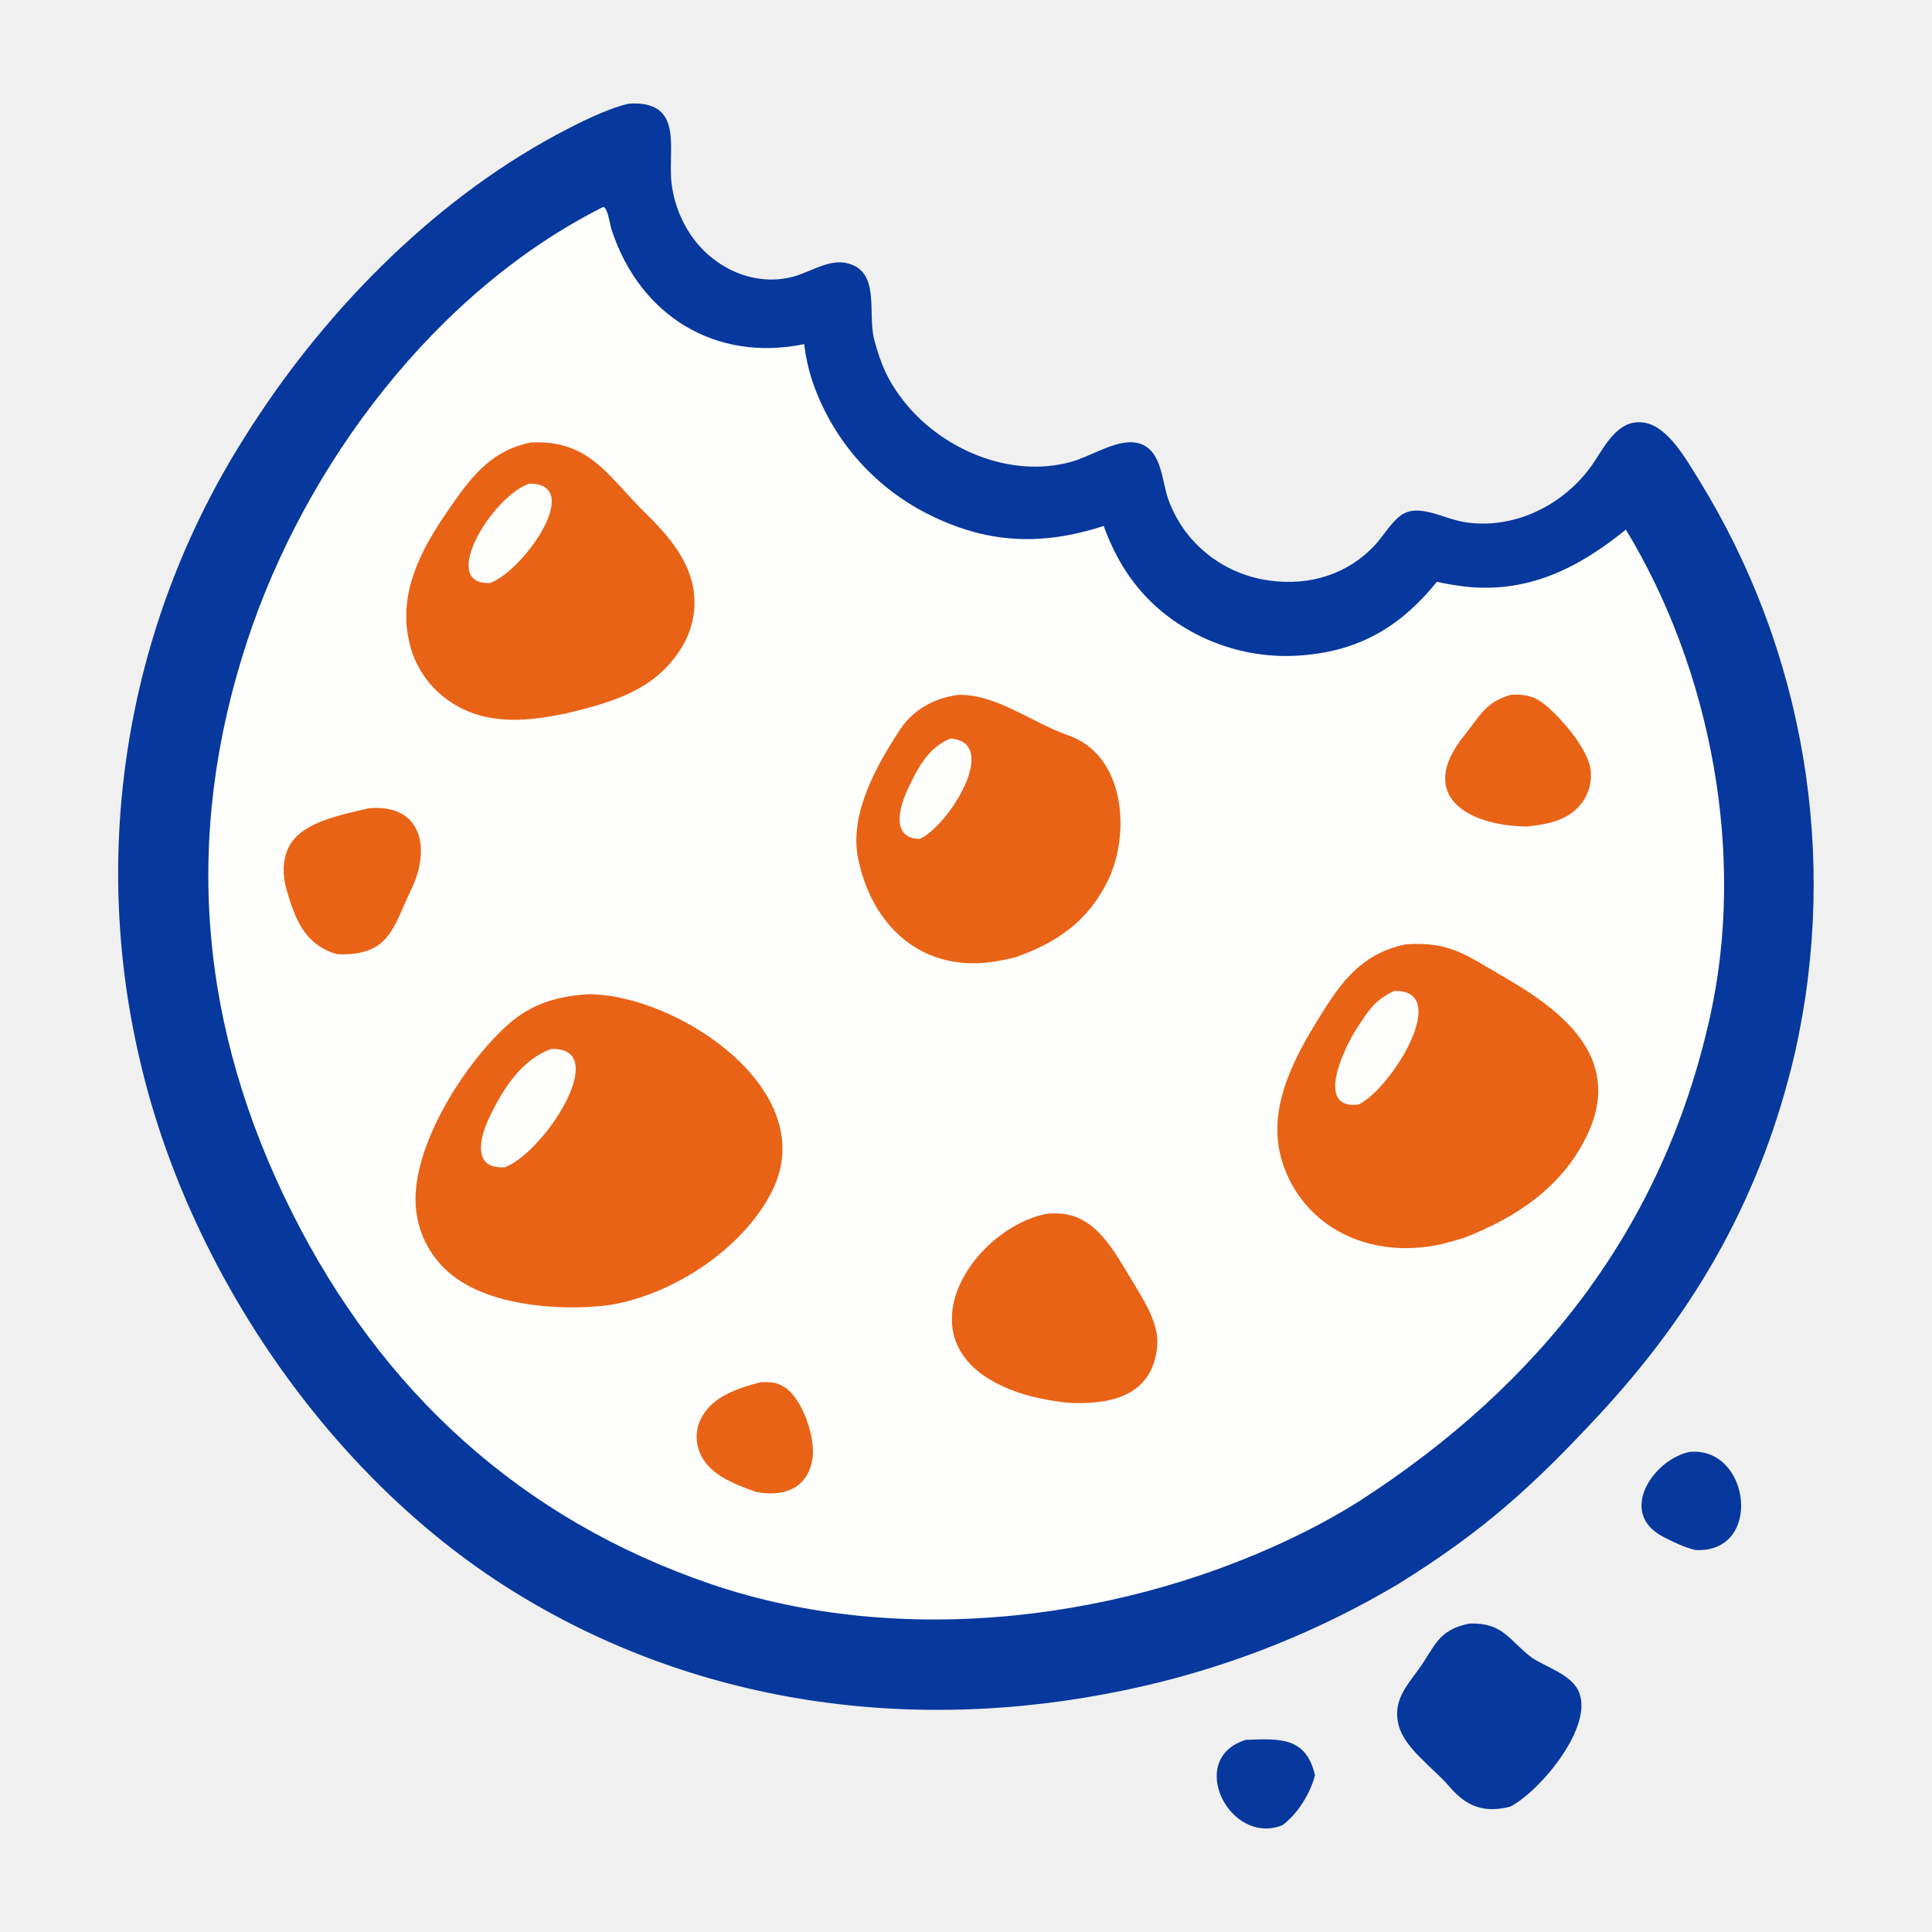
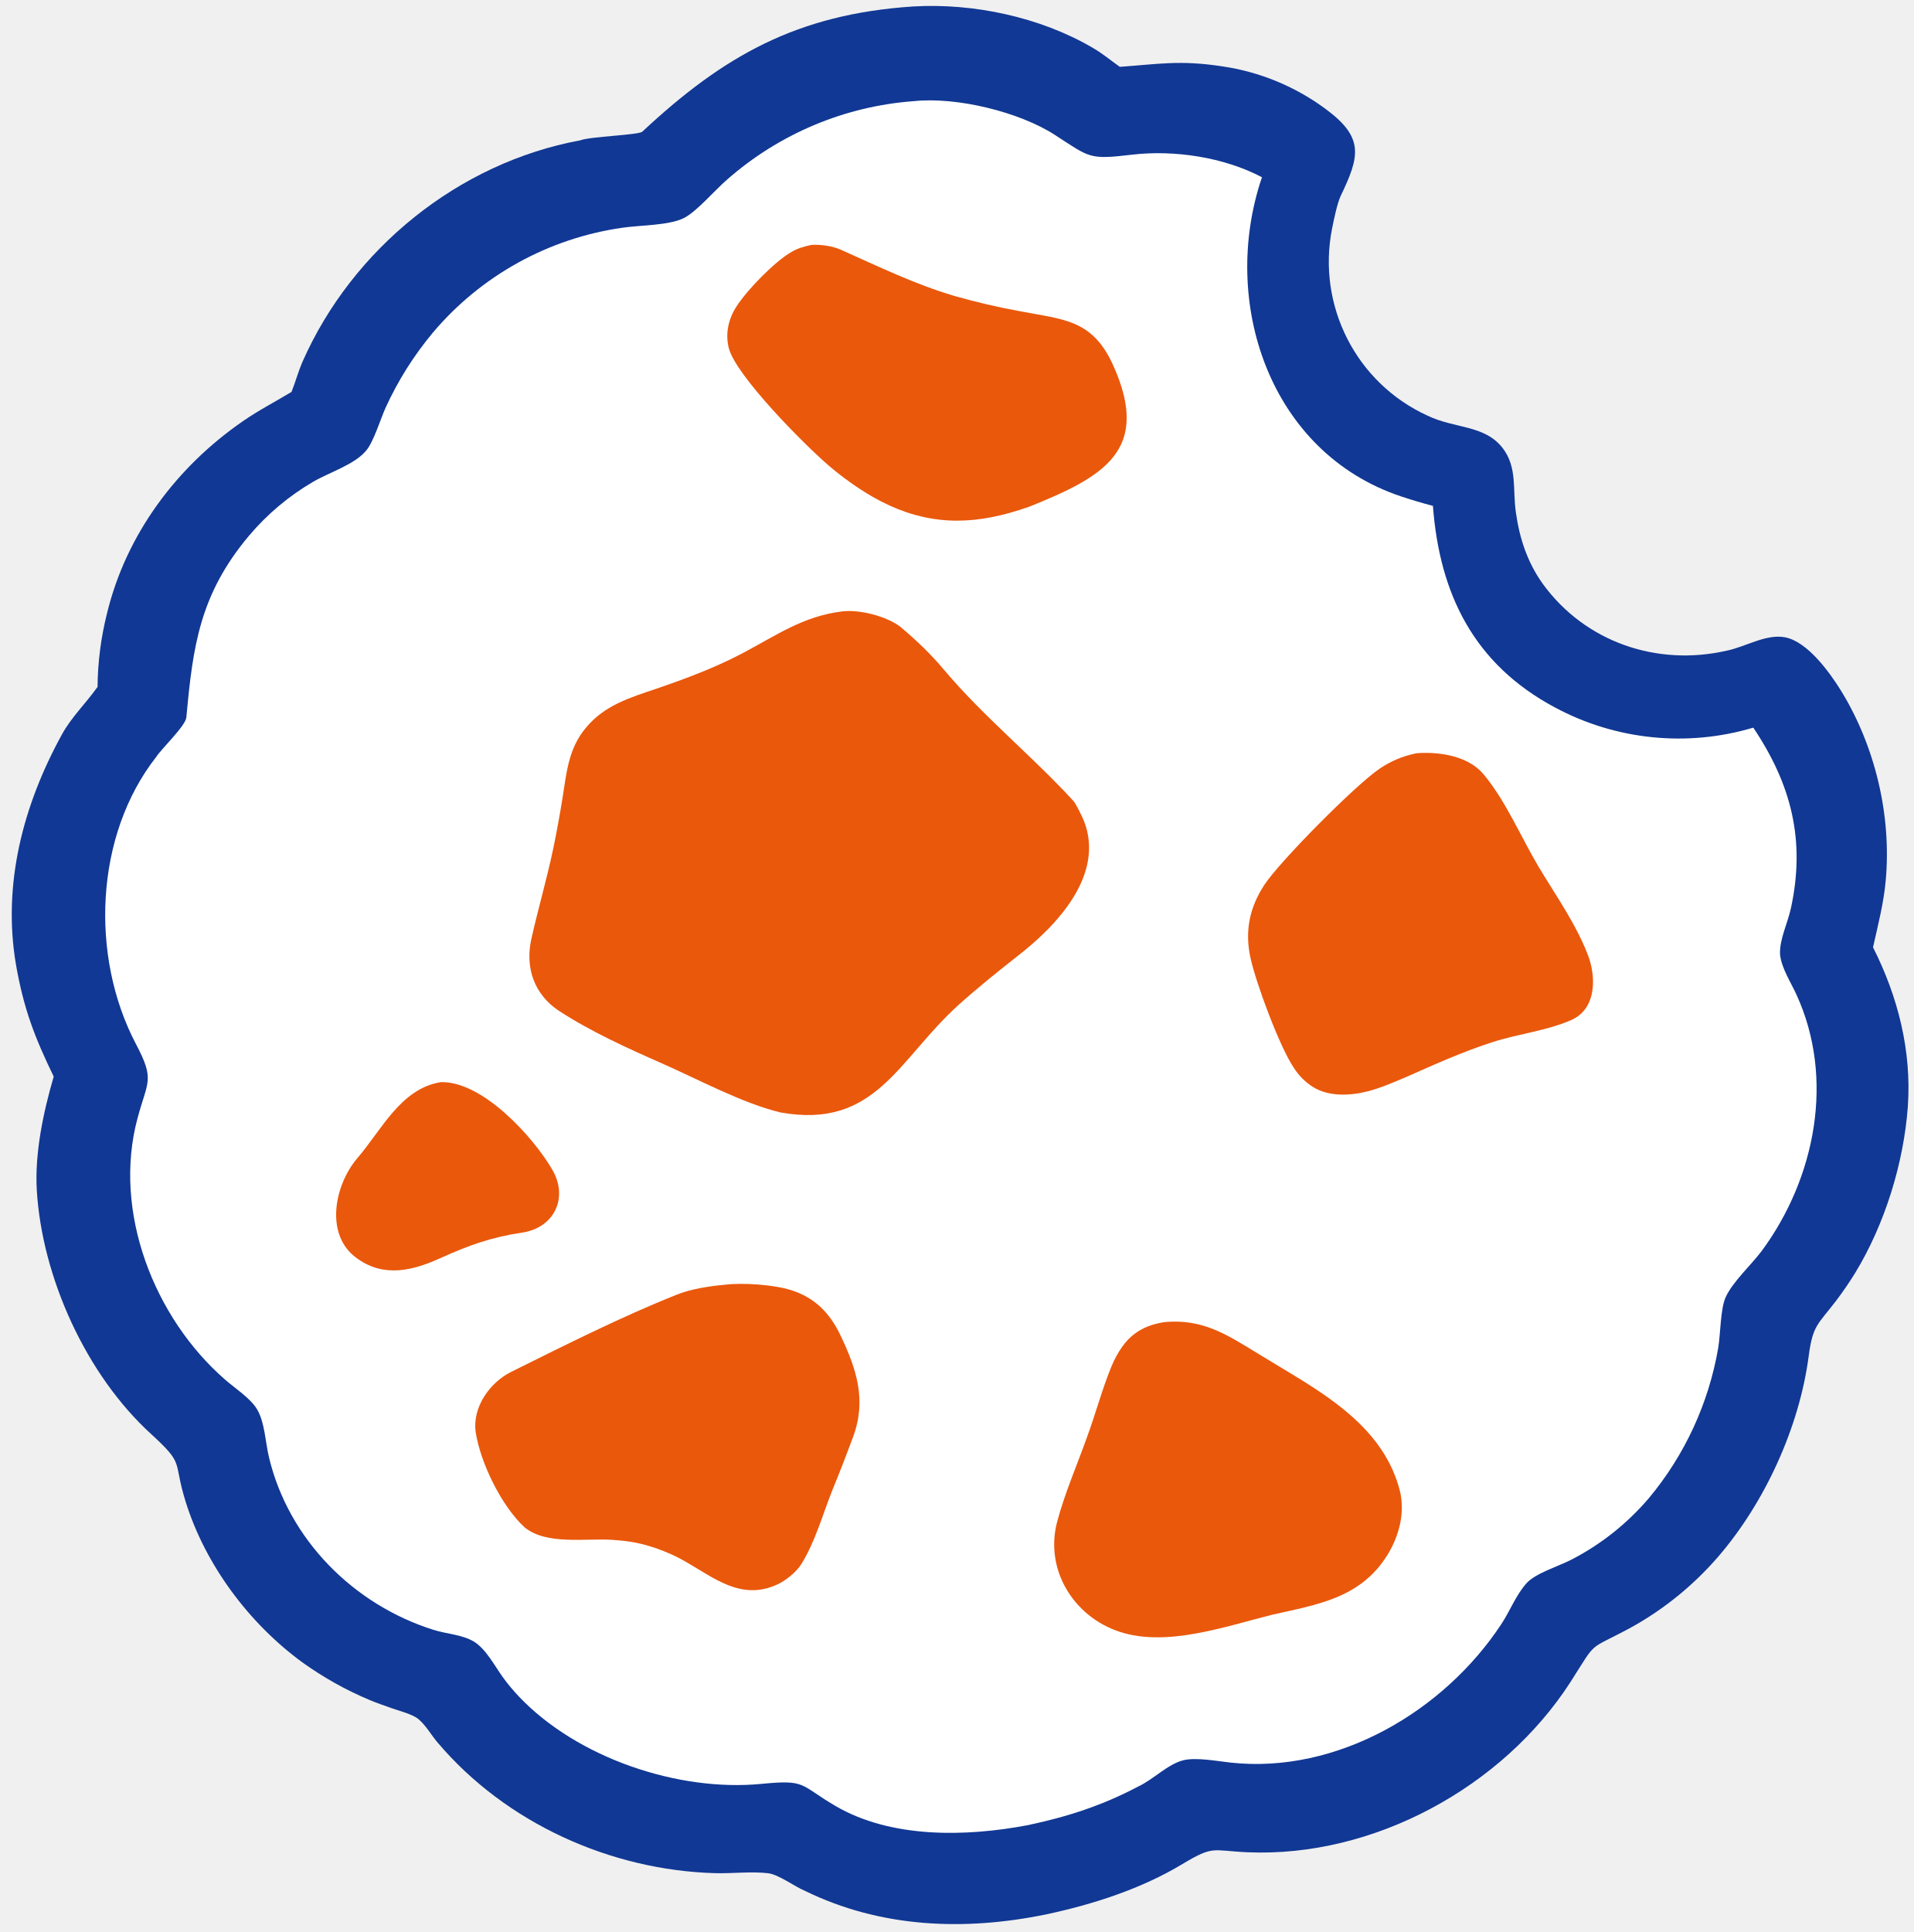
- <svg xmlns="http://www.w3.org/2000/svg" version="1.1" style="display: block;" viewBox="206.3 223.5 834.5 834.5" width="500" height="500">
-   <path fill="#06389D" d="M477.936 268.266C502.049 266.787 494.649 288.048 496.344 302.353C497.369 311.468 500.86 320.131 506.444 327.409C516.378 340.141 532.959 347.288 549.003 342.978C555.942 341.114 564.064 335.579 571.517 337.051C587.009 340.111 580.802 358.654 583.94 370.357C586.716 380.707 589.726 387.785 596.249 396.237C612.642 417.478 642.51 430.328 668.952 422.993C677.615 420.59 688.229 413.362 696.715 414.668C708.026 416.408 708.018 430.592 710.72 438.597C712.549 443.872 715.183 448.832 718.528 453.301C727.341 464.899 740.449 472.464 754.901 474.29C771.887 476.61 788.48 471.644 800.344 458.766C803.812 455.001 807.29 448.991 811.479 446.04C819.288 440.539 830.181 447.963 839.83 449.16C860.358 452.061 881.004 441.92 893.159 425.482C899.025 417.549 904.625 403.642 917.082 406.174C927.136 408.218 934.983 422.528 940.094 430.72C985.736 504.601 1000.64 593.413 981.625 678.146C967.357 739.542 939.284 789.08 896.944 834.684C867.938 865.925 846.733 885.001 810.431 907.596C776.481 927.808 739.606 942.641 701.117 951.568C607.071 973.403 509.61 961.846 427.111 910.3C348.091 860.928 287.434 771.391 266.615 680.97C245.031 588.795 261.479 491.811 312.249 411.907C344.81 359.946 391.866 311.333 446.113 282.016C455.22 277.095 468.101 270.527 477.936 268.266Z" />
-   <path fill="#FEFEFD" d="M466.897 312.863C468.852 313.286 469.701 320.405 470.435 322.649C482.651 359.956 515.413 380.012 553.647 372.148C554.247 377.236 555.324 382.257 556.864 387.143C565.149 412.422 583.129 433.379 606.854 445.411C632.528 458.44 656.168 459.378 683.024 450.676C688.391 465.428 696.117 477.687 708.335 487.811C725.979 502.19 748.67 508.86 771.289 506.318C795.098 503.872 812.163 493.11 826.93 474.814C831.192 475.746 835.5 476.456 839.836 476.941C866.7 479.693 888.412 468.661 908.57 452.256C945.57 513.243 960.442 592.94 944.917 662.712C924.569 754.159 871.316 821.621 793.423 871.919C786.116 876.493 778.606 880.735 770.917 884.632C693.863 923.574 595.545 935.805 513.215 907.677C431.219 879.663 371.065 824.336 332.429 747.219C292.337 667.197 285.162 585.306 313.061 500.418C338.116 424.184 394.461 349.196 466.897 312.863Z" />
-   <path fill="#E96316" d="M460.1 652.976C497.365 652.444 561.812 693.855 539.8 737.956C527.36 762.879 496.808 782.943 469.245 787.237C467.547 787.46 465.843 787.642 464.135 787.781C444.037 789.37 416.055 786.886 400.088 773.049C391.623 765.703 386.49 755.244 385.859 744.053C384.175 718.369 407.479 681.757 426.63 665.282C436.386 656.89 447.476 653.744 460.1 652.976Z" />
-   <path fill="#FEFEFD" d="M444.306 676.591C470.724 675.575 441.917 720.752 424.464 727.669C410.146 728.738 413.467 714.978 417.502 706.516C423.355 694.242 431.052 681.55 444.306 676.591Z" />
-   <path fill="#E96316" d="M813.249 631.425C832.558 629.98 839.665 636.174 855.461 645.238C880.747 659.747 907.21 680.044 892.361 712.693C881.961 735.561 861.766 749.231 838.755 758.128C835.609 759.143 832.425 760.037 829.211 760.808C813.109 764.533 795.606 762.7 781.554 753.606C770.088 746.181 762.007 734.541 759.059 721.203C754.275 698.862 767.122 677.184 778.728 658.849C787.622 644.798 796.673 634.946 813.249 631.425Z" />
-   <path fill="#FEFEFD" d="M808.458 651.533C833.705 650.69 807.491 693.646 793.091 700.603C773.736 702.965 787.403 675.27 792.17 668C797.225 660.291 799.753 655.676 808.458 651.533Z" />
-   <path fill="#E96316" d="M435.583 414.632C461.229 413.354 469.018 429.479 485.425 445.455C493.872 453.68 502.516 463.642 505.319 475.394C507.519 484.902 505.866 494.895 500.721 503.189C489.513 521.565 471.015 526.715 451.542 531.483C434.534 535.088 416.956 537.025 401.538 527.12C391.789 520.91 385.016 510.971 382.803 499.626C378.594 479.142 388.073 461.108 399.266 444.789C409.039 430.538 417.761 418.19 435.583 414.632Z" />
-   <path fill="#FEFEFD" d="M434.974 432.394C458.829 432.315 432.725 469.805 417.989 475.333C395.449 476.296 418.962 437.693 434.974 432.394Z" />
-   <path fill="#E96316" d="M619.736 523.698C635.95 522.789 652.209 535.762 667.765 541.149C692.398 549.68 694.755 583.756 684.713 604.128C676.237 621.321 662.834 630.731 644.836 637.003C642.135 637.671 639.41 638.237 636.667 638.699C605.051 644.095 582.643 623.868 576.751 593.354C573.528 574.186 584.914 554.218 594.94 538.812C600.657 530.028 609.729 525.148 619.736 523.698Z" />
-   <path fill="#FEFEFD" d="M616.89 542.496C638.377 544.096 616.436 579.895 603.56 585.885C590.893 585.53 594.827 572.009 598.347 564.511C602.61 555.433 607.124 546.365 616.89 542.496Z" />
-   <path fill="#E96316" d="M658.417 747.746C659.687 747.642 660.961 747.592 662.235 747.595C679.615 747.546 687.615 764.261 695.453 776.925C700.213 785.02 707.07 795.086 706.127 805.077C703.994 827.681 684.029 830.427 666.649 829.327C655.351 827.986 644.094 825.384 634.192 819.558C597.971 798.244 627.242 754.107 658.417 747.746Z" />
-   <path fill="#E96316" d="M365.57 572.632L366.361 572.571C388.795 571.023 392.265 590.32 384.04 607.478C375.963 624.328 374.593 636.54 351.877 635.666C351.701 635.61 351.526 635.554 351.35 635.498L350.478 635.2C337.547 630.858 333.655 620.027 330.132 608.019C328.228 601.484 328.124 593.854 331.85 587.916C337.96 578.178 354.983 575.203 365.57 572.632Z" />
-   <path fill="#E96316" d="M858.82 523.612C864.248 523.324 868.416 523.877 872.89 527.318C880.075 532.844 891.835 546.523 893.229 555.328C894.089 560.61 892.763 566.013 889.556 570.297C883.708 578.022 874.951 579.398 866.135 580.499C840.836 580.384 817.36 567.432 839.059 540.768C845.812 532.471 847.884 526.809 858.82 523.612Z" />
-   <path fill="#E96316" d="M534.66 820.573C538.549 820.342 541.5 820.363 544.995 822.56C552.955 827.425 558.796 844.9 557.195 853.89C554.861 866.999 544.079 870.139 532.83 867.902C523.129 864.409 511.234 860.156 507.949 849.208C506.56 844.618 507.113 839.66 509.479 835.49C514.515 826.424 525.261 823.077 534.66 820.573Z" />
-   <path fill="#06389D" d="M841.02 924.765C855.562 924.3 857.895 931.816 867.966 939.519C874.187 943.66 884.542 946.629 888.002 953.677C895.432 968.811 871.242 997.474 858.638 1003.84C847.395 1006.77 839.664 1003.85 832.266 995.104C825.742 987.392 813.112 978.861 810.462 968.806C807.722 958.409 813.617 952.042 819.066 944.51C826.217 934.626 827.219 927.546 841.02 924.765Z" />
-   <path fill="#06389D" d="M936.107 850.618C936.602 850.586 937.098 850.563 937.594 850.548C962.602 849.89 967.505 894.562 938.522 893.006C933.37 891.663 929.239 889.676 924.572 887.235C904.954 876.974 920.288 853.952 936.107 850.618Z" />
-   <path fill="#06389D" d="M744.42 975.007C759.187 974.448 770.409 973.694 774.297 990.292C772.204 998.268 766.86 1006.91 760.256 1011.85C737.397 1021.07 718.318 983.018 744.42 975.007Z" />
+ <svg xmlns="http://www.w3.org/2000/svg" width="623" height="629" viewBox="13 19 623 629">
+   <path fill="#113894" transform="scale(1.00034 0.999999)" d="M310.3 21.1C329.9 19.96 351.56 24.58 368.52 34.48C372.09 36.54 374.19 38.43 377.48 40.76C390.35 39.85 397.02 38.5 410.83 40.6C422.88 42.36 434.3 47.03 444.13 54.22C457.23 63.75 455.59 69.83 449.33 82.91C448.22 85.33 447.11 90.78 446.58 93.42C441.61 118.41 454.36 143.66 477.6 154.3C486.6 158.65 496.15 157.23 502.12 164.89C506.91 171.15 505.33 178.36 506.39 185.69C507.56 194.17 510.13 202.05 515.16 209.07C528.92 228.04 552.33 236.03 574.96 230.85C581 229.68 587.78 225.29 594.04 226.49C601.41 227.91 608.68 238.09 612.36 244.06C623.36 262.06 628.68 284.42 626.81 305.46C626.17 312.94 624.29 320.1 622.66 327.42C630.79 343.5 635.23 361.07 634 379.17C632.66 397.65 626.52 417.53 616.87 433.39C614.99 436.46 612.95 439.43 610.78 442.31C604.69 450.31 603.05 450.32 601.71 460.57C598.66 483.7 587.43 508.27 572.16 525.93C564.14 535.17 554.61 542.93 543.89 548.86C529.44 556.69 533.19 552.47 524.18 566.62C502.06 600.93 459.98 623.82 419.02 622.04C407.5 621.54 408.14 619.71 397.9 625.86C384.56 633.92 368.87 638.99 353.55 642.26C326.75 647.77 299.53 646.63 274.96 634.58C271.62 633.2 266.53 629.33 263.08 628.88C257.81 628.21 251.2 629 245.82 628.85C211.64 627.9 177.59 612.49 155.41 586.29C153.3 583.8 151.67 580.77 149.15 578.65C147.22 577.08 142.88 575.99 140.54 575.16C137.97 574.24 135.75 573.49 133.35 572.49C125.57 569.24 118.26 565.12 111.4 560.21C93.97 547.46 79.75 528.34 73.37 507.75C69.22 494.36 73.25 496.03 62.26 485.95C41.07 466.68 26.68 434.94 24.97 406.49C24.27 394.47 27.08 381.11 30.48 369.5C24.21 356.55 20.7 347.39 18.19 333.03C13.74 306.87 20.53 281.11 33.11 258.19C36.16 252.58 40.78 248.15 44.46 243.02L44.75 242.67C44.81 234.53 45.87 226.44 47.86 218.56C54.11 192.89 70.5 171 92.04 156.14C97.19 152.56 102.57 149.81 107.89 146.59C109.18 143.31 110.06 140.04 111.46 136.77C127.67 100.03 162.25 71.98 201.88 64.69C204.86 63.45 220.89 62.97 222.06 61.87C248.33 37.35 272.27 23.59 310.3 21.1Z" />
+   <path fill="white" transform="scale(1.00034 0.999999)" d="M310.47 51.93C324.35 50.47 344.64 55.39 356.3 62.89C367.94 70.42 367.35 71.01 381.58 69.35C395.2 67.75 411.42 70.18 423.76 76.71C409.96 117.32 426.22 166.42 469.17 180.66C472.68 181.82 475.84 182.76 479.41 183.7C481.57 212.47 492.81 235.26 519.08 249.3C538.86 259.95 562.15 262.33 583.69 255.9C596.03 274.33 600.71 292.46 595.97 314.53C594.92 319.47 592.11 324.99 592.4 329.83C592.93 334.3 595.8 338.59 597.67 342.68C610.31 370.06 603.93 402.54 586.44 426.26C583.04 430.79 576.95 436.36 574.73 441.26C572.97 445.01 573.03 453.35 572.27 457.84C569.17 475.86 561.39 492.74 549.69 506.76C542.6 515.07 534.06 521.85 524.35 526.84C520.2 528.96 513.05 531.12 510.01 534.3C506.5 538.13 504.51 543.48 501.65 547.8C482.92 576.21 448.22 596.61 413.58 592.85C409.19 592.37 402.22 591.04 398.07 592.11C393.1 593.37 388.24 598.45 383.56 600.59C371.91 606.78 360.45 610.48 347.58 613.21C327.33 617.06 302.99 617.57 284.84 606.91C273.08 600.01 275.6 598.34 260.8 599.78C233.77 602.41 200.88 591.34 181.92 571.36C180.05 569.37 178.23 567.25 176.65 565.02C173.9 561.21 171.26 555.97 167.28 553.47C163.37 551.13 158.33 550.99 154.06 549.62C128.08 541.42 107.01 520.28 100.58 493.59C99.41 488.8 99.18 481.97 96.66 477.82C94.55 474.24 89.519 471.02 86.31 468.21C63.13 448.06 49.61 413.4 57.75 383.1C61.03 370.84 63.48 370.72 57.22 358.85C42.3 330.42 43.76 291.01 63.89 265.37C65.59 262.71 73.43 255.31 73.66 252.52C75.769 229.45 77.99 212.5 94.09 193.36C99.99 186.37 107.07 180.44 114.98 175.82C120.36 172.7 128.43 170.25 132.18 165.7C134.63 162.79 136.74 155.71 138.44 151.89C142.47 143.01 147.69 134.72 153.95 127.23C169.62 108.69 191.57 96.56 215.62 93.14C221.41 92.29 230.72 92.43 235.58 90C239.79 87.88 245.58 81 249.62 77.51C266.59 62.57 287.95 53.57 310.47 51.93Z" />
+   <path fill="#EA580C" transform="scale(1.00034 0.999999)" d="M287.01 218.07C292.63 217.33 301.35 219.57 305.91 222.95C310.88 227.09 315.91 231.86 320.08 236.85C333.12 252.35 348.81 264.97 362.38 279.75C363.2 280.64 365.24 284.85 365.77 286.15C372.79 303.8 356.88 320.5 344.06 330.38C337.62 335.45 331.25 340.56 325.17 346.02C305.33 363.85 298.13 386.78 267 381.17C254.71 378.22 240.14 370.35 228.37 365.17C217.14 360.23 205.27 354.83 194.96 348.12C186.95 342.85 183.91 334.21 185.9 324.92C188.12 314.94 190.99 305.25 193.09 295.21C194.2 289.81 195.2 284.39 196.07 278.95C197.42 270.51 198 262.68 203.75 255.88C209.89 248.53 218.02 246.15 226.74 243.19C236.28 239.93 245.82 236.35 254.71 231.66C265.71 225.86 274.31 219.66 287.01 218.07Z" />
+   <path fill="#EA580C" transform="scale(1.00034 0.999999)" d="M248.86 437.28C254.82 436.53 264.95 437.25 270.57 439.05C278.23 441.47 283.09 446.51 286.48 453.56C291.81 464.65 295.15 474.87 290.64 486.89C288.54 492.58 286.3 498.39 283.96 504.06C280.81 511.93 278.29 521.13 273.79 528.27C272.21 530.82 268.7 533.64 266.01 534.86C254.3 540.22 245.58 532.82 235.99 527.33C232.65 525.42 230.14 524.39 226.62 523.08C221.18 521.3 218.08 520.74 212.4 520.34C203.69 519.73 190.93 522.15 183.73 516.24C176.24 509.33 169.45 495.39 167.87 485.47C166.58 477.29 172.38 469.12 179.4 465.63C197.07 456.87 215.04 447.78 233.41 440.45C237.92 438.65 244 437.7 248.86 437.28Z" />
+   <path fill="#EA580C" transform="scale(1.00034 0.999999)" d="M474.09 264.23C481.34 263.67 490.82 265.04 495.86 271.04C503.11 279.72 507.97 291.36 513.81 301.21C519.55 310.79 526.52 320.57 530.26 331.02C532.6 338.21 532.25 347.74 524.3 351.16C516.04 354.7 507.15 355.57 498.61 358.35C489 361.47 480.05 365.49 470.93 369.55C466.72 371.31 462.45 373.23 457.99 374.35C452.32 375.77 445.36 376.08 440.27 372.83C437.75 371.23 435.64 369.05 434.07 366.56C429.43 359.61 421.83 339.11 420.02 330.85C418.14 322.16 419.67 314.54 424.52 307.11C429.49 299.5 454.19 274.58 461.97 269.32C465.78 266.74 469.58 265.15 474.09 264.23Z" />
+   <path fill="#EA580C" transform="scale(1.00034 0.999999)" d="M392.1 449.42C404.46 448.31 412.35 453.5 422.36 459.63L434.83 467.18C449.33 476.05 463.97 486.49 468.59 504.12C470.46 511.36 468.41 519.17 464.49 525.42C455.77 539.32 441.85 541.37 427.09 544.71C411.83 548.52 392.86 555.3 377.48 550.28C362.5 545.38 353.02 530.12 357.06 514.58C359.57 505.09 363.49 496.23 366.77 487C369.57 479.47 371.8 471.01 374.84 463.7C375.78 461.45 376.95 459.31 378.36 457.33C381.87 452.48 386.43 450.3 392.1 449.42Z" />
+   <path fill="#EA580C" transform="scale(1.00034 0.999999)" d="M277.12 98.73C280.1 98.55 283.91 99.07 286.71 100.31C298.95 105.78 310.71 111.51 323.64 115.35C330.61 117.33 337.68 118.99 344.82 120.29C359.28 123.09 368.58 122.93 375.36 137.99C387.78 165.65 372.21 174.24 347.99 183.98C345.94 184.7 343.83 185.36 341.72 185.96C325.63 190.5 311.7 189.11 297.08 180.78C292.05 177.85 287.3 174.47 282.85 170.67C275.01 163.98 252.48 141.31 250.2 132.28C249.03 127.61 250.09 122.88 252.66 118.87C256.05 113.52 265.13 104.15 270.63 101.02C272.67 99.81 274.78 99.23 277.12 98.73Z" />
+   <path fill="#EA580C" transform="scale(1.00034 0.999999)" d="M156.4 371.32C169.92 370.84 186.54 389.06 192.8 399.87C198.06 408.96 193.44 418.74 182.91 420.31C172.97 421.79 165.76 424.38 156.7 428.44C147.63 432.62 138.2 435.06 129.43 428.84C118.49 421.35 121.82 404.83 129.31 396.06C137.27 386.79 143.42 373.48 156.4 371.32Z" />
</svg>
